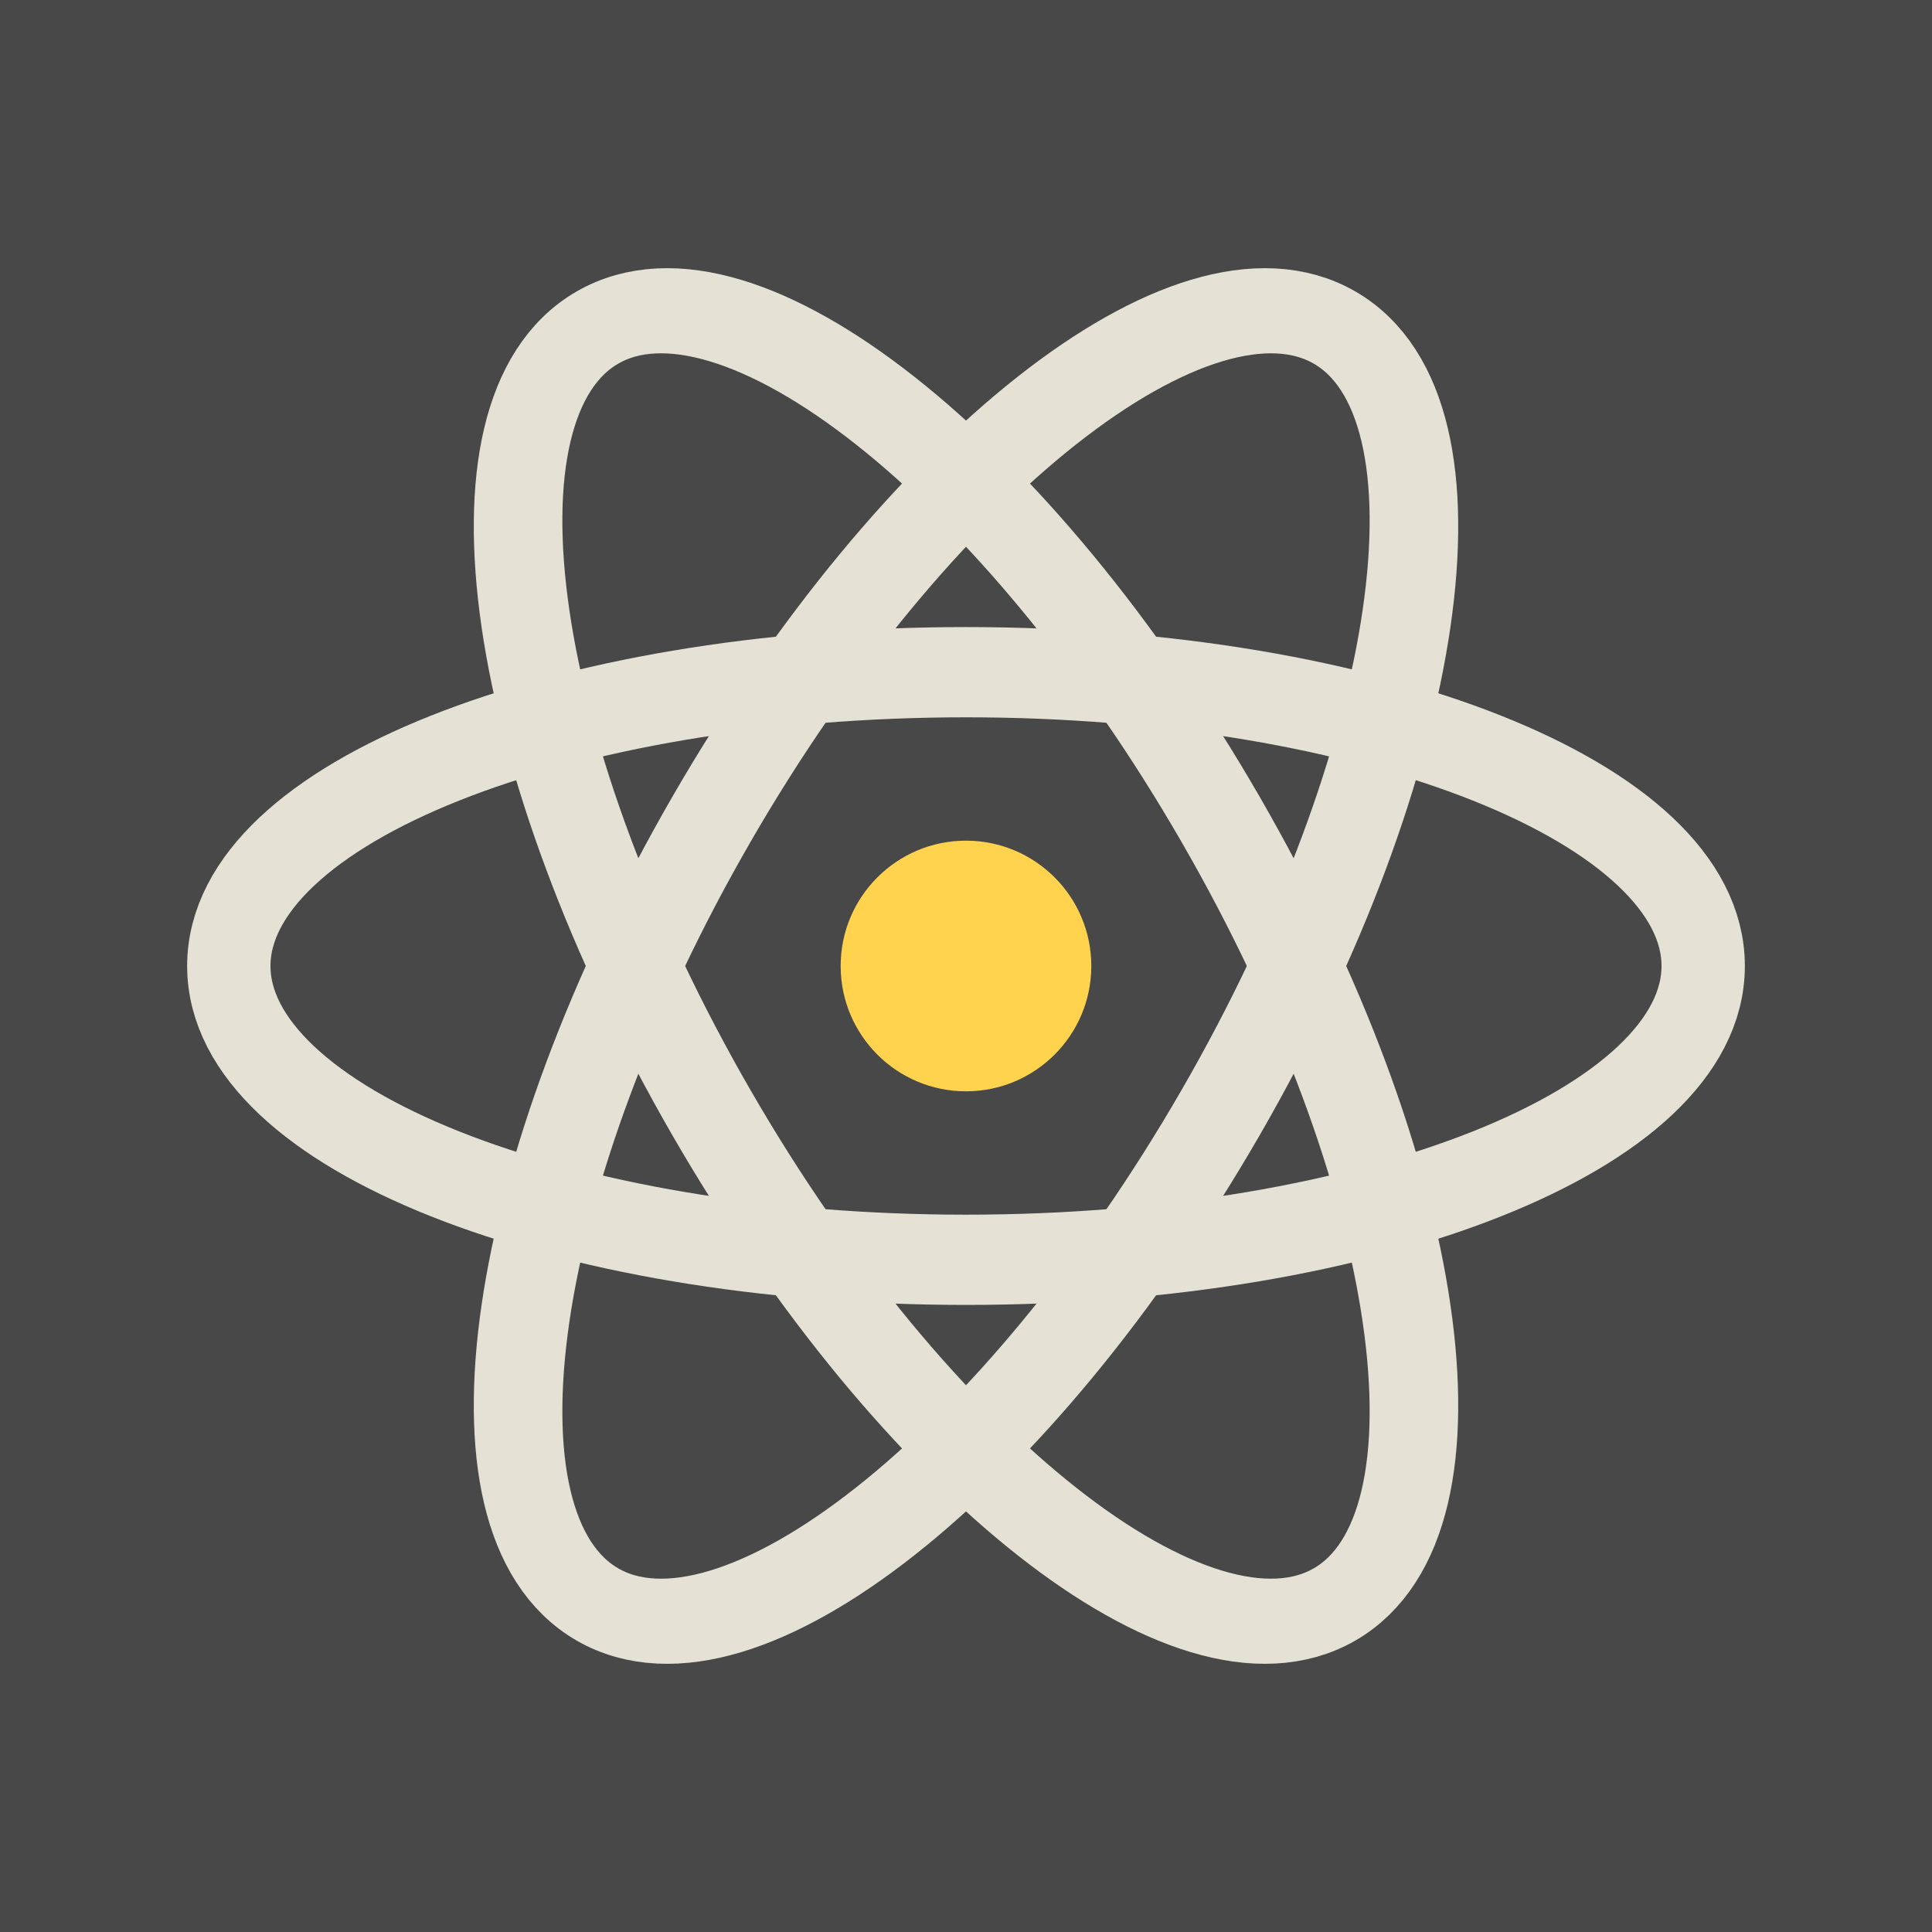
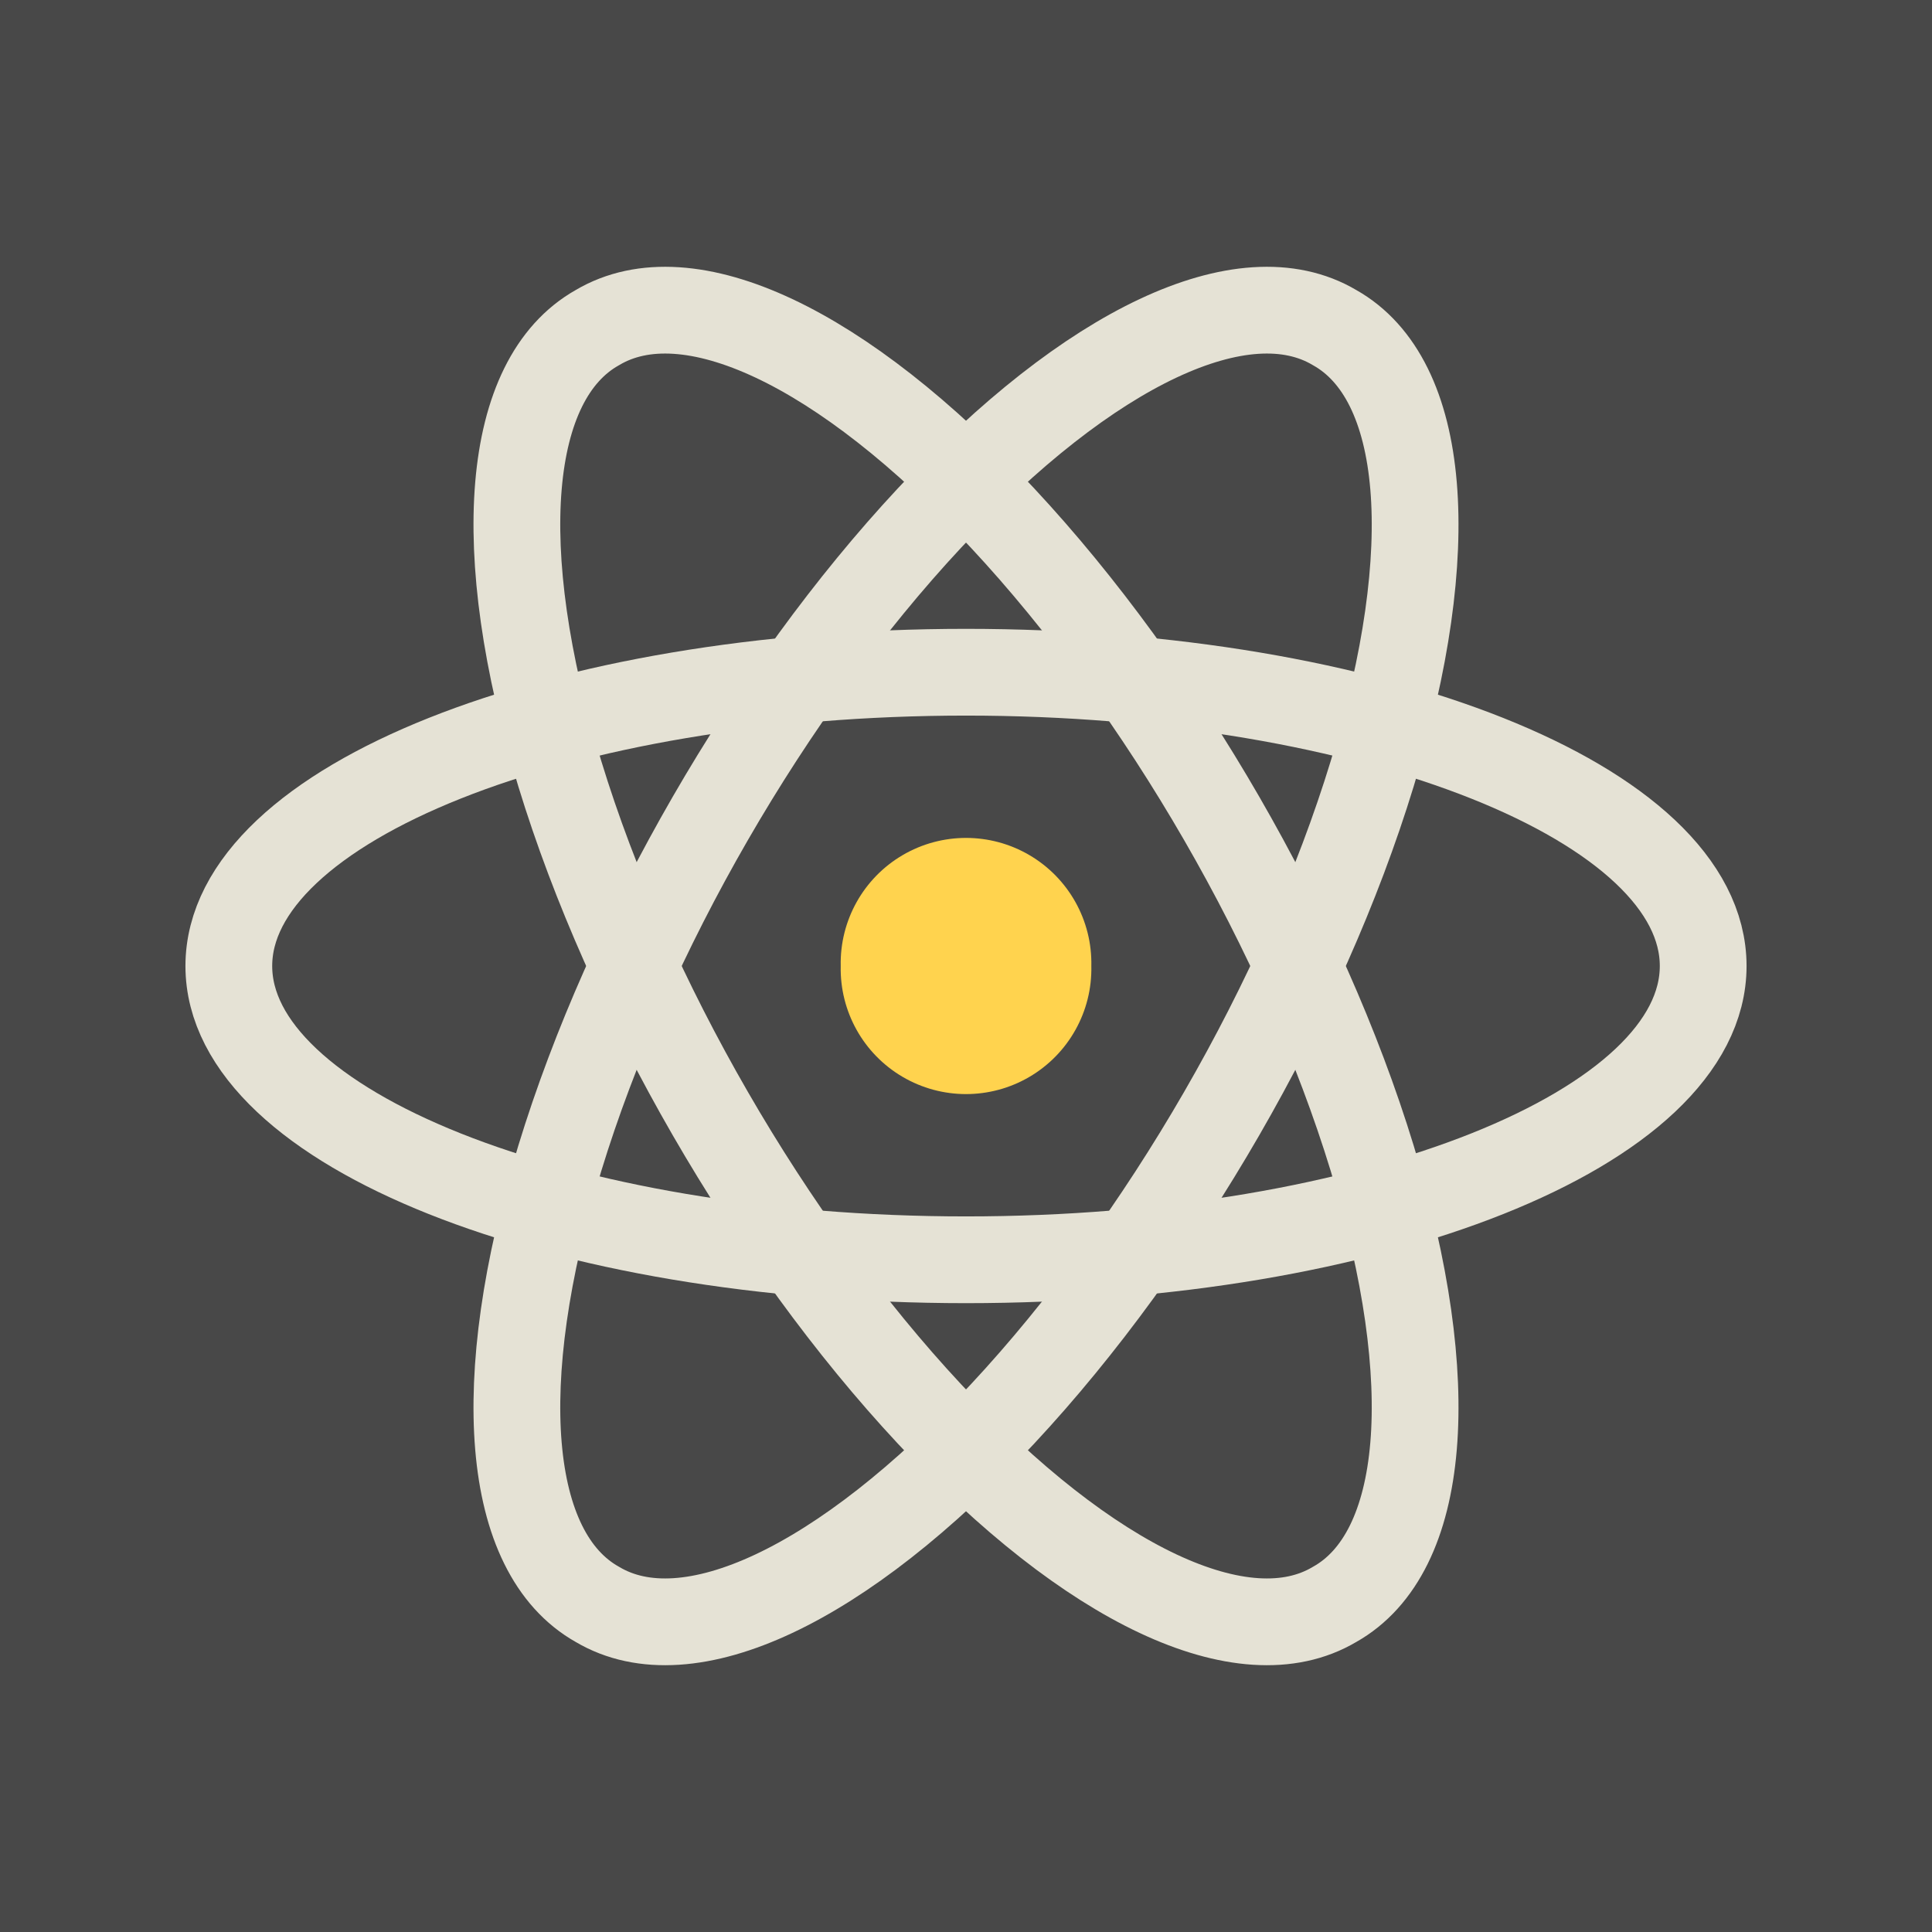
- <svg xmlns="http://www.w3.org/2000/svg" id="svg3039" version="1.1" width="32" height="32">
-   <defs id="defs3043">
-     <clipPath clipPathUnits="userSpaceOnUse" id="clipPath3053">
-       <rect style="fill:#000000;fill-opacity:1;stroke:none" id="rect3055" width="91.636" height="88.112" x="-39.65" y="41.413" />
-     </clipPath>
-   </defs>
-   <g id="g3833" transform="matrix(0.3926212,0,0,0.3926212,-56.04324,-33.9027)">
-     <rect y="86.35" x="142.741" height="81.504" width="81.504" id="rect3049" style="fill:#484848;fill-opacity:1;stroke:none" />
-     <path transform="translate(131.0664,68.50699)" d="m 57.713,58.594 c 0,2.92 -2.367,5.287 -5.287,5.287 -2.92,0 -5.287,-2.367 -5.287,-5.287 0,-2.92 2.367,-5.287 5.287,-5.287 2.92,0 5.287,2.367 5.287,5.287 z" id="path3825" style="fill:#ffd34e;fill-opacity:1;stroke:none" />
-     <path transform="matrix(0.9804307,0,0,1.061632,130.3646,64.19415)" d="m 85.909,59.255 c 0,6.448 -14.202,11.675 -31.72,11.675 -17.519,0 -31.72,-5.227 -31.72,-11.675 0,-6.448 14.202,-11.675 31.72,-11.675 17.519,0 31.72,5.227 31.72,11.675 z" id="path3827" style="fill:none;stroke:#e5e2d5;stroke-width:3.586;stroke-miterlimit:4;stroke-opacity:1;stroke-dasharray:none" />
-     <path style="fill:none;stroke:#e5e2d5;stroke-width:3.586;stroke-miterlimit:4;stroke-opacity:1;stroke-dasharray:none" id="path3829" d="m 85.909,59.255 c 0,6.448 -14.202,11.675 -31.72,11.675 -17.519,0 -31.72,-5.227 -31.72,-11.675 0,-6.448 14.202,-11.675 31.72,-11.675 17.519,0 31.72,5.227 31.72,11.675 z" transform="matrix(0.4902153,0.8490779,-0.9194,0.5308158,211.4081,49.63725)" />
-     <path transform="matrix(-0.4902153,0.8490779,-0.9194,-0.5308158,264.5365,112.5445)" d="m 85.909,59.255 c 0,6.448 -14.202,11.675 -31.72,11.675 -17.519,0 -31.72,-5.227 -31.72,-11.675 0,-6.448 14.202,-11.675 31.72,-11.675 17.519,0 31.72,5.227 31.72,11.675 z" id="path3831" style="fill:none;stroke:#e5e2d5;stroke-width:3.586;stroke-miterlimit:4;stroke-opacity:1;stroke-dasharray:none" />
-   </g>
+ <svg xmlns="http://www.w3.org/2000/svg" version="1.1" width="32" height="32">
+   <rect width="32" height="32" x="0" y="0" style="fill:#484848;fill-opacity:1;stroke:none" />
+   <path d="m 18.076,16 a 2.076,2.076 0 1 1 -4.151,0 2.076,2.076 0 1 1 4.151,0 z" style="fill:#ffd34e;fill-opacity:1;stroke:none" />
+   <path d="M 28.21,16 A 12.21,4.866 0 1 1 3.79,16 12.21,4.866 0 1 1 28.21,16 z" style="fill:none;stroke:#e5e2d5;stroke-width:1.437;stroke-miterlimit:4;stroke-opacity:1;stroke-dasharray:none" />
+   <path d="M 22.105,26.574 A 12.21,4.866 60 1 1 9.895,5.426 12.21,4.866 60 1 1 22.105,26.574 z" style="fill:none;stroke:#e5e2d5;stroke-width:1.437;stroke-miterlimit:4;stroke-opacity:1;stroke-dasharray:none" />
+   <path d="M 9.895,26.574 A 4.866,12.21 30 1 1 22.105,5.426 4.866,12.21 30 1 1 9.895,26.574 z" style="fill:none;stroke:#e5e2d5;stroke-width:1.437;stroke-miterlimit:4;stroke-opacity:1;stroke-dasharray:none" />
</svg>
